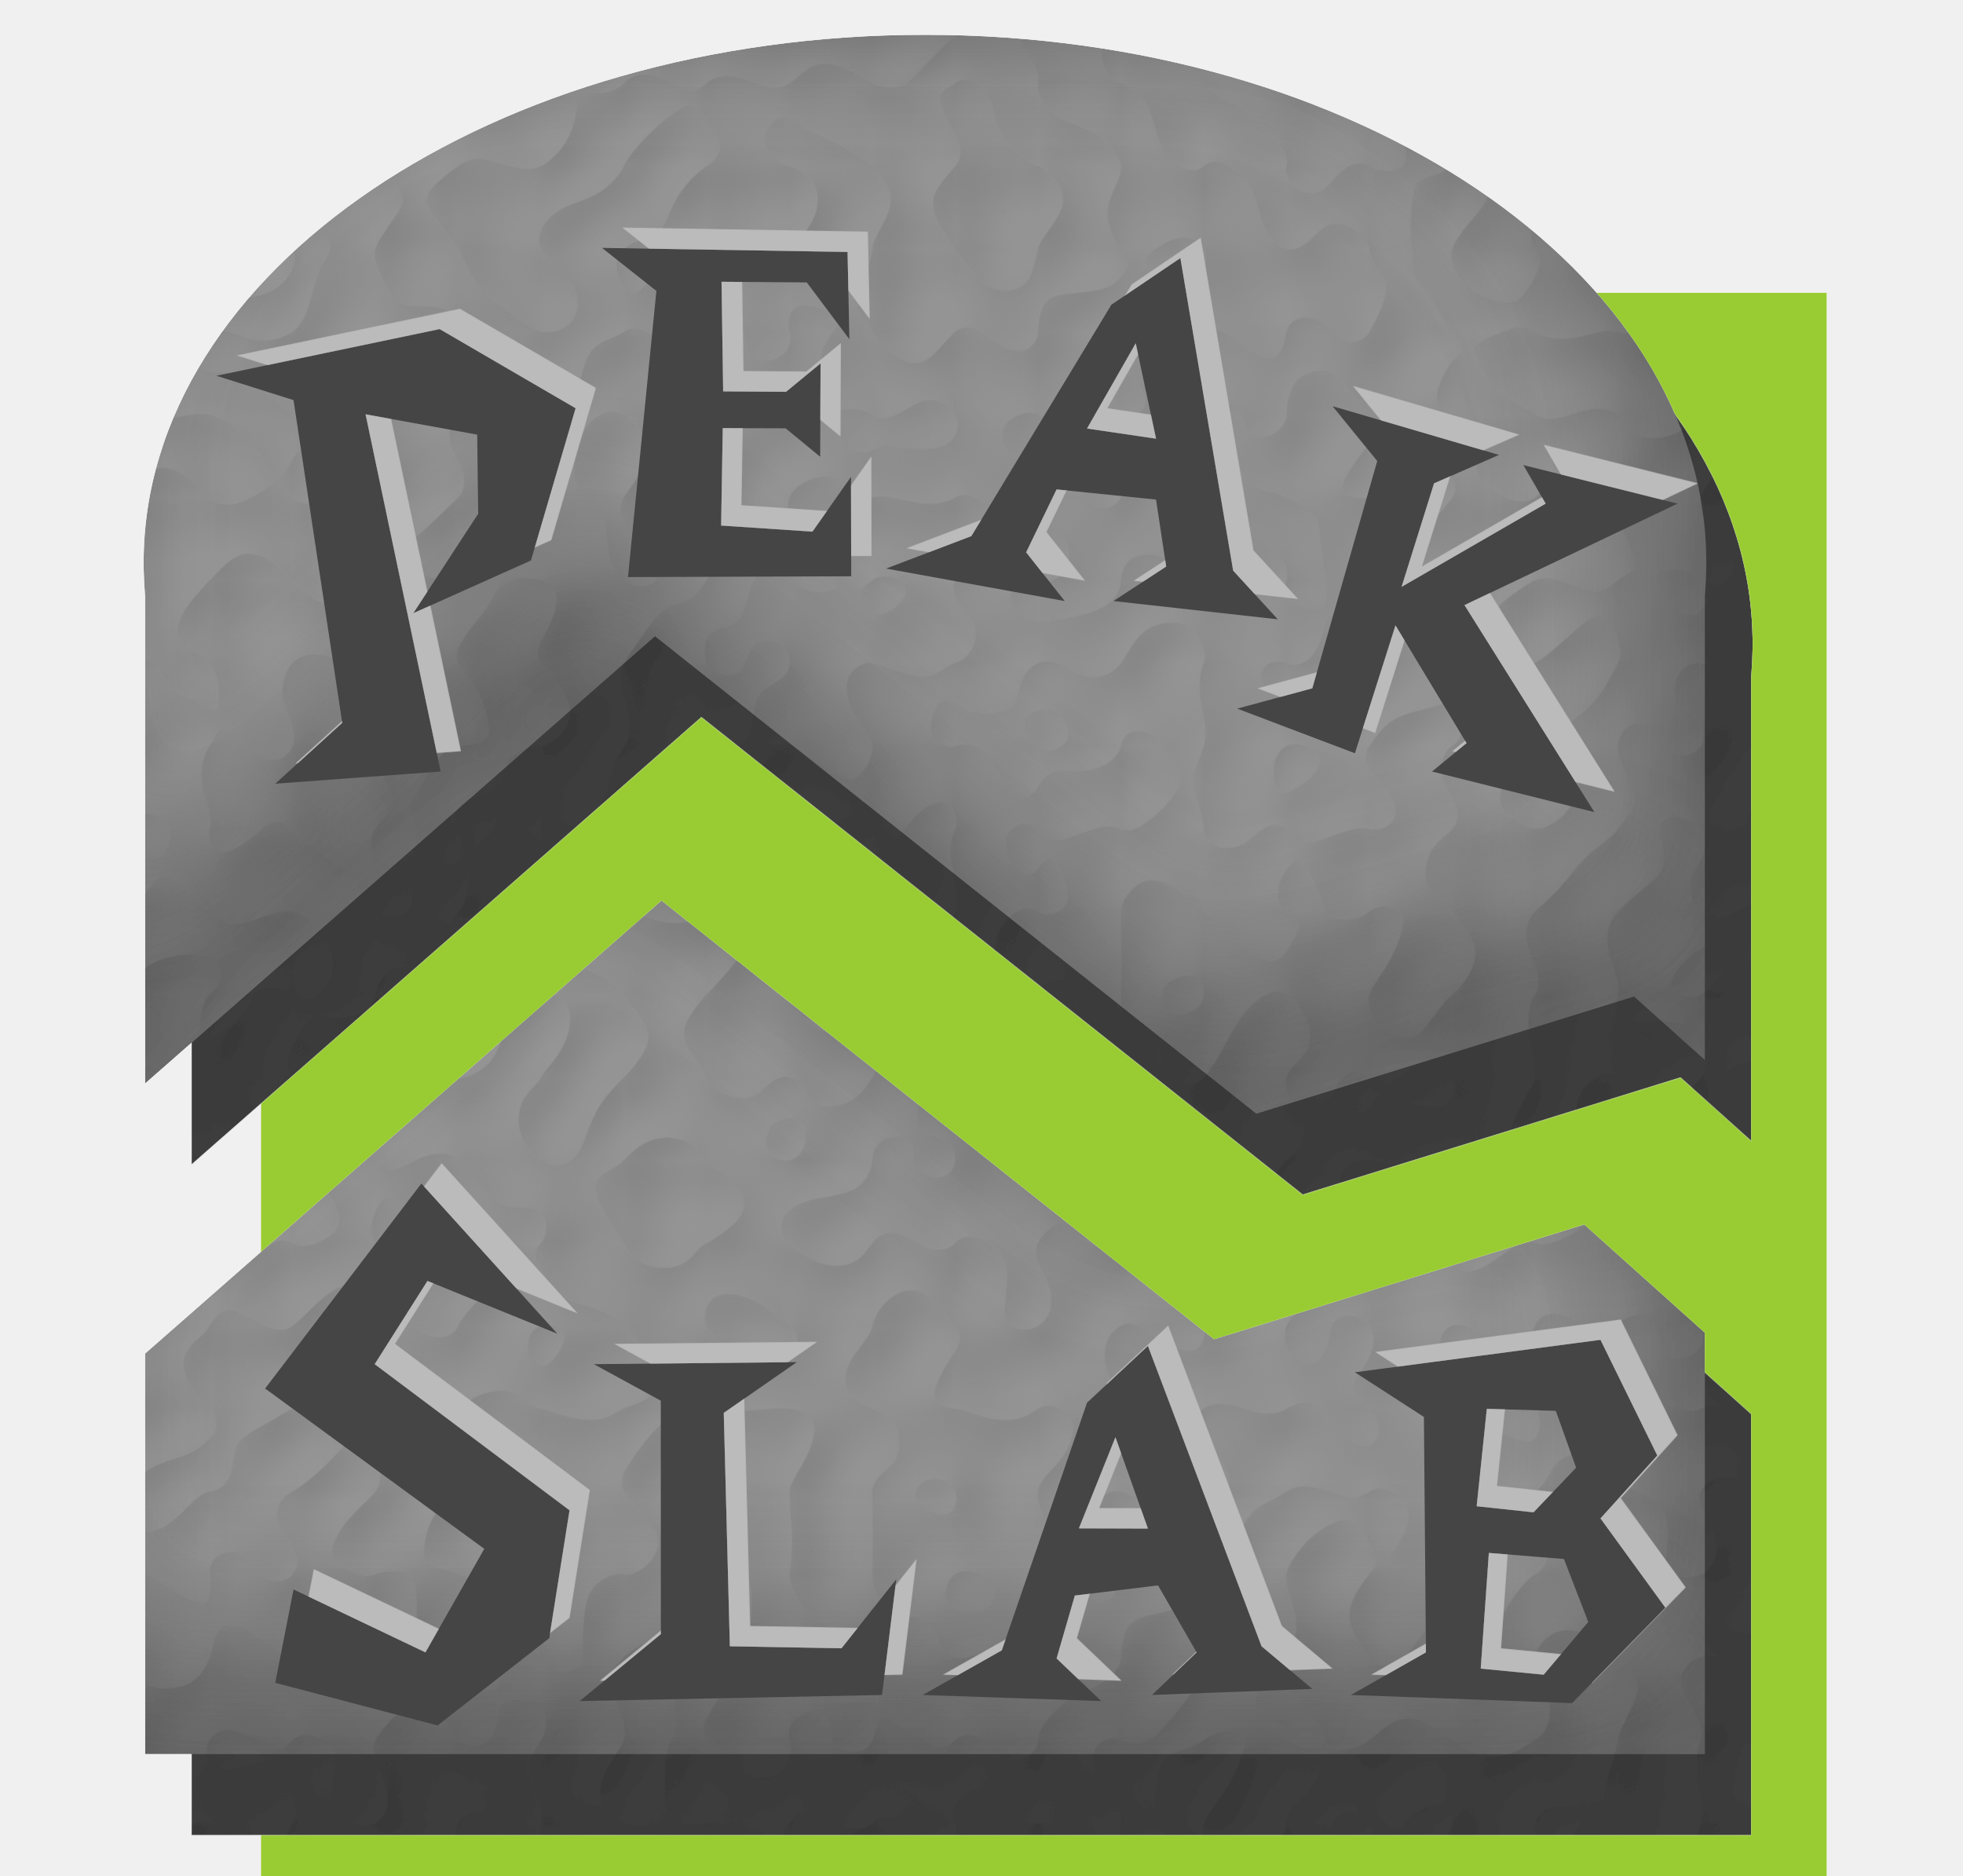
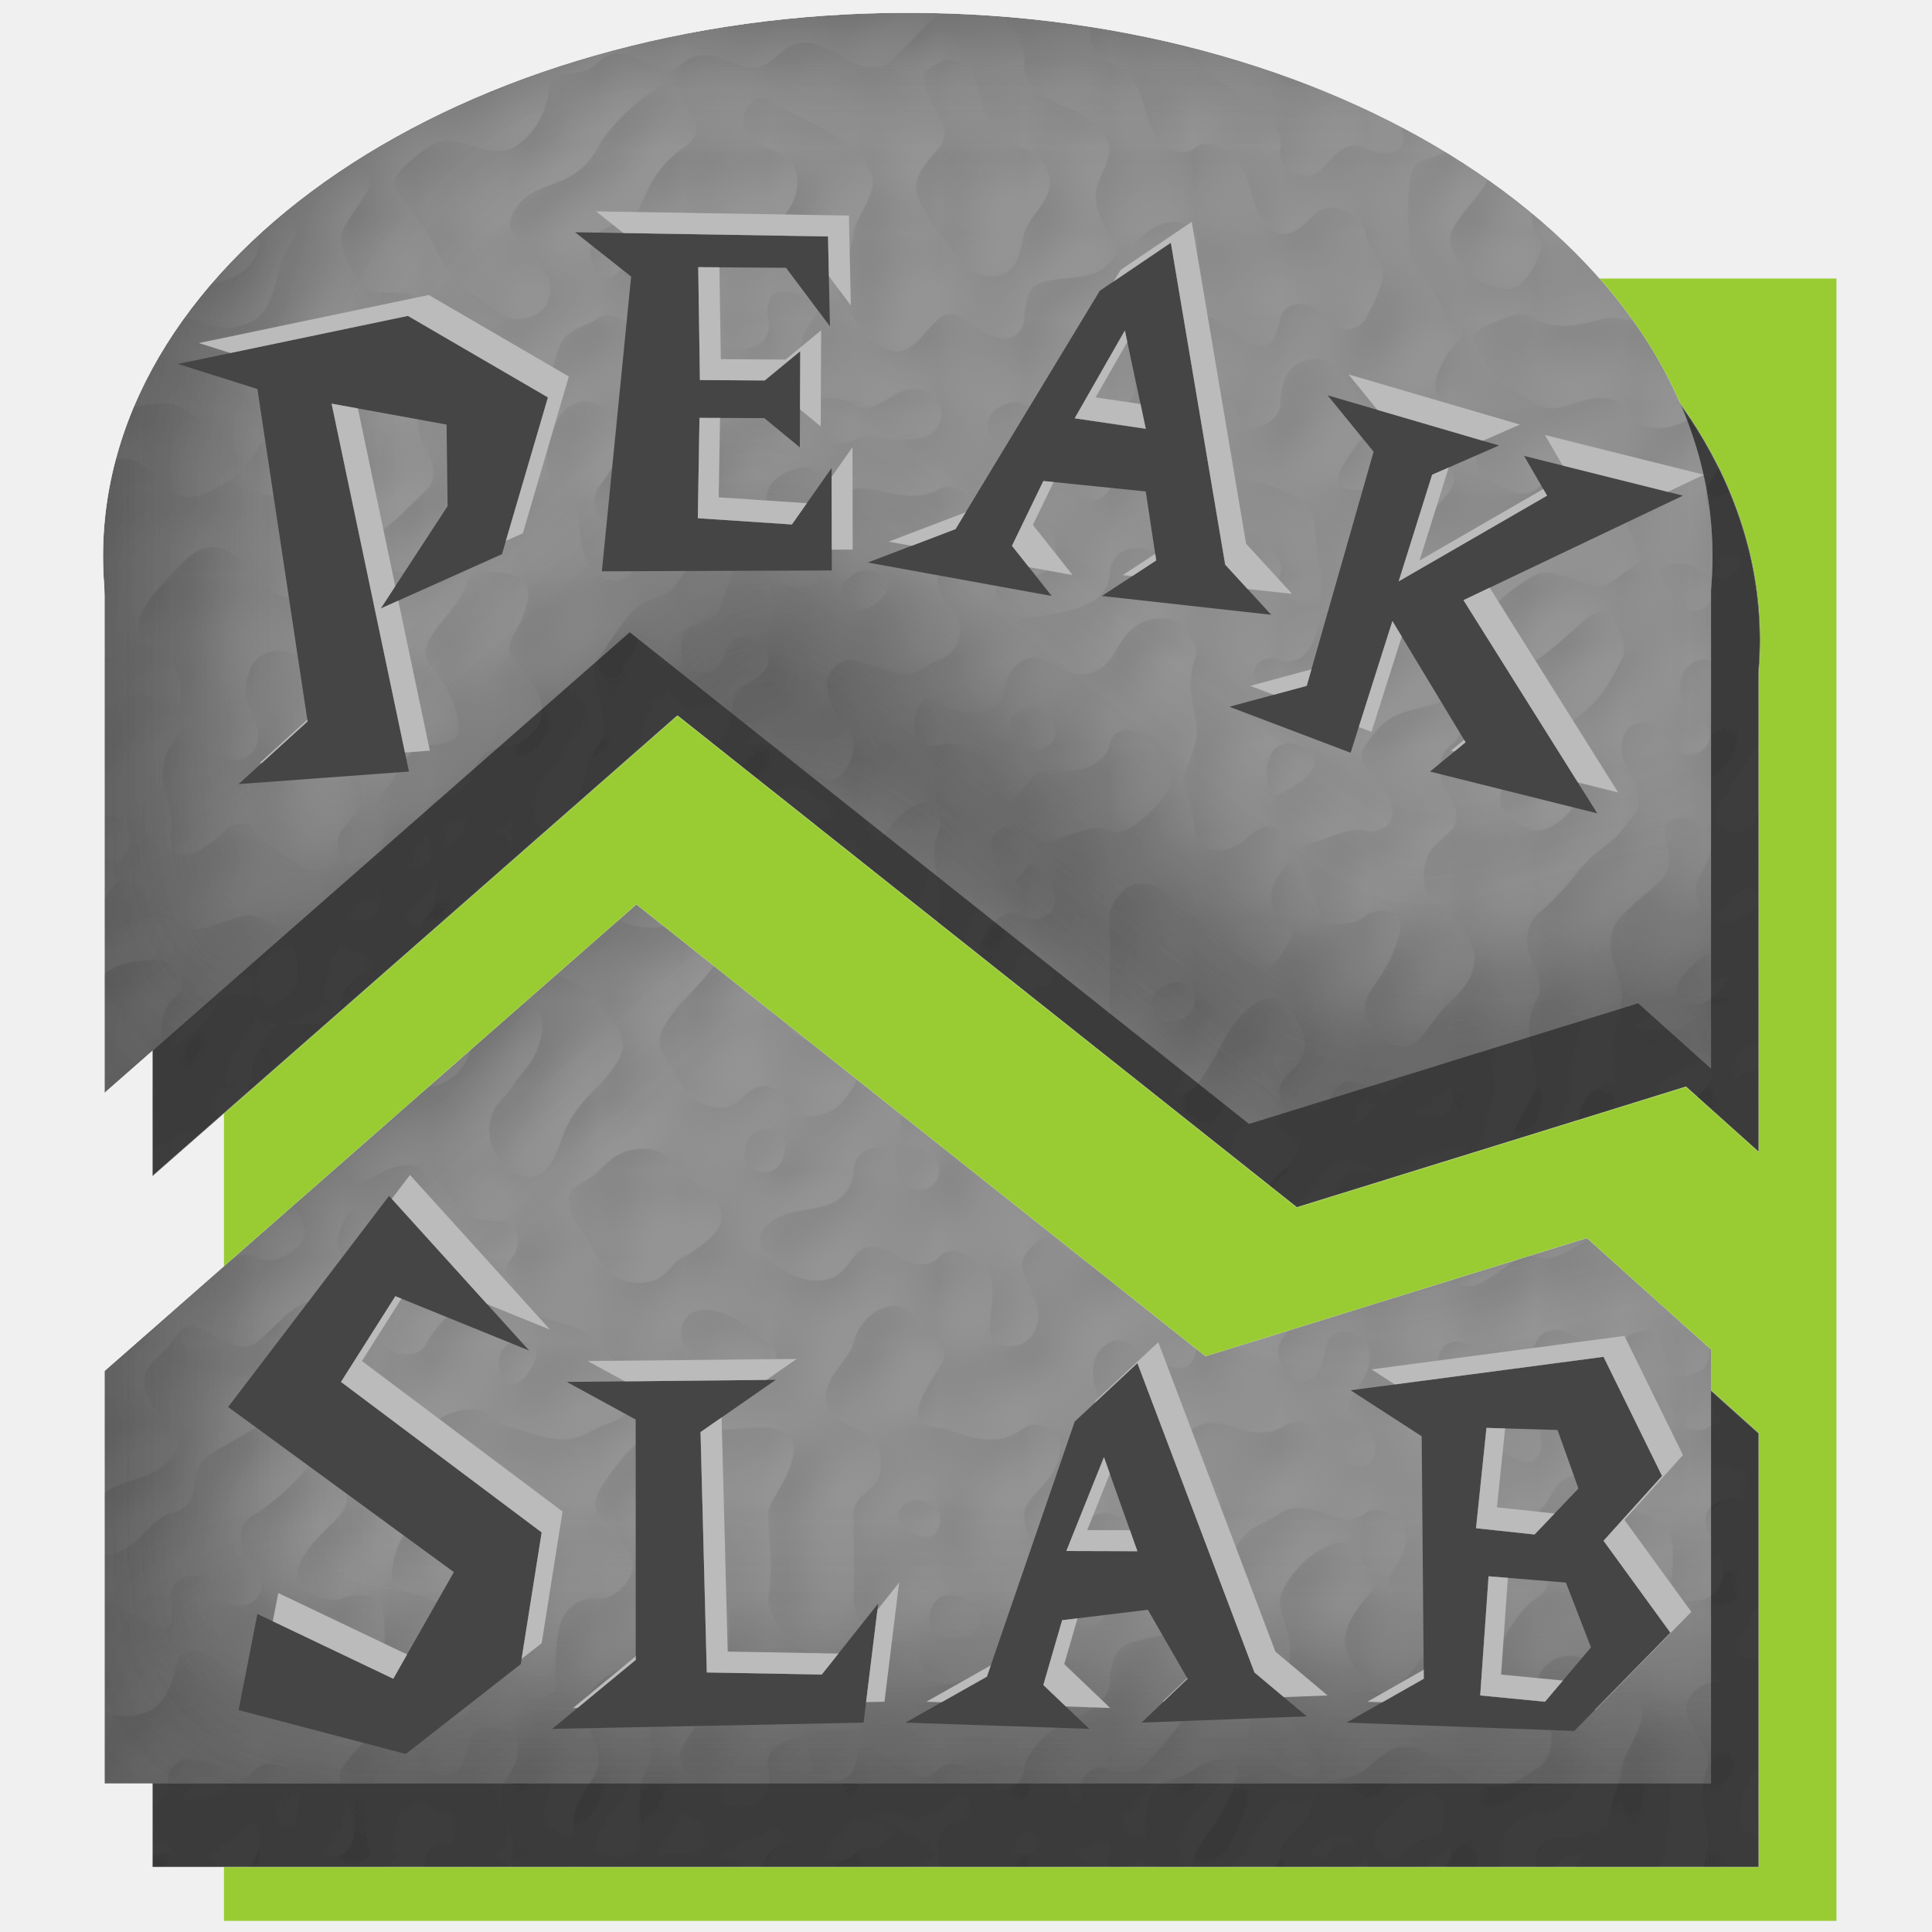
- <svg xmlns="http://www.w3.org/2000/svg" width="90px" height="86" style="float:left;padding-right:.2em" version="1.1" viewBox="0 0 647 647">
-   <defs>
+ <svg xmlns="http://www.w3.org/2000/svg" width="90" height="90" version="1.1" viewBox="0 0 647 647" id="svg16">
+   <defs id="defs5">
    <mask id="scar">
-       <rect width="100%" height="100%" fill="#FFF" />
-       <path d="m-8 458 220-193 199 158 129-40 68 61" fill="none" stroke="#000" stroke-width="70" />
+       <rect width="100%" height="100%" fill="#ffffff" id="rect1" x="0" y="0" />
+       <path d="m -8,458 220,-193 199,158 129,-40 68,61" fill="none" stroke="#000000" stroke-width="70" id="path1" />
    </mask>
-     <filter id="s">
-       <feOffset result="offset" in="SourceAlpha" dx="16" dy="28" />
-       <feFlood result="f" flood-color="#404040" />
-       <feComposite result="x" in2="offset" in="f" operator="in" />
-       <feTurbulence baseFrequency="0.035" result="noise" />
-       <feDiffuseLighting in="noise" lighting-color="#FFF" surfaceScale="7" result="l2">
-         <feDistantLight azimuth="45" elevation="60" />
+     <filter id="s" x="-0.111" y="-0.165" width="1.331" height="1.314">
+       <feOffset result="offset" in="SourceAlpha" dx="16" dy="28" id="feOffset1" />
+       <feFlood result="f" flood-color="#404040" id="feFlood1" />
+       <feComposite result="x" in2="offset" in="f" operator="in" id="feComposite1" />
+       <feTurbulence baseFrequency="0.035" result="noise" id="feTurbulence1" />
+       <feDiffuseLighting in="noise" lighting-color="#ffffff" surfaceScale="7" result="l2" id="feDiffuseLighting1">
+         <feDistantLight azimuth="45" elevation="60" id="feDistantLight1" />
      </feDiffuseLighting>
-       <feBlend in2="x" in="SourceGraphic" result="y" />
-       <feBlend in2="y" in="l2" mode="multiply" result="z" />
-       <feComposite in="z" in2="y" operator="in" />
+       <feBlend in2="x" in="SourceGraphic" result="y" id="feBlend1" mode="normal" />
+       <feBlend in2="y" in="l2" mode="multiply" result="z" id="feBlend2" />
+       <feComposite in="z" in2="y" operator="in" id="feComposite2" />
    </filter>
-     <filter id="s2">
-       <feOffset result="offset" in="SourceAlpha" dx="10" dy="-10" />
-       <feFlood result="f" flood-color="#BBB" />
-       <feComposite result="x" in2="offset" in="f" operator="in" />
-       <feBlend in2="x" in="SourceGraphic" />
+     <filter id="s2" x="0" y="-0.014" width="1.014" height="1.014">
+       <feOffset result="offset" in="SourceAlpha" dx="10" dy="-10" id="feOffset2" />
+       <feFlood result="f" flood-color="#BBB" id="feFlood2" />
+       <feComposite result="x" in2="offset" in="f" operator="in" id="feComposite3" />
+       <feBlend in2="x" in="SourceGraphic" id="feBlend3" mode="normal" />
    </filter>
-     <filter id="s3">
-       <feOffset result="offset" in="SourceAlpha" dx="-26" dy="-38" />
-       <feFlood result="f" flood-color="#999" />
-       <feComposite result="x" in2="offset" in="f" operator="in" />
-       <feGaussianBlur result="bx" in="x" stdDeviation="25" />
-       <feComposite in="bx" in2="SourceGraphic" operator="atop" />
+     <filter id="s3" x="-0.111" y="-0.165" width="1.301" height="1.266">
+       <feOffset result="offset" in="SourceAlpha" dx="42.191" dy="-38" id="feOffset3" />
+       <feFlood result="f" flood-color="#999" id="feFlood3" />
+       <feComposite result="x" in2="offset" in="f" operator="in" id="feComposite4" />
+       <feGaussianBlur result="bx" in="x" stdDeviation="25" id="feGaussianBlur4" />
+       <feComposite in="bx" in2="SourceGraphic" operator="atop" id="feComposite5" />
    </filter>
  </defs>
-   <rect x="75" y="101" width="540" height="550" fill="#9c3" />
-   <g filter="url(#s)">
-     <g filter="url(#s3)">
-       <g mask="url(#scar)">
-         <g fill="#666">
-           <ellipse cx="304" cy="194" rx="269.5" ry="182" />
-           <rect x="35" y="190" width="538" height="415" />
+   <rect x="75" y="93.282" width="540" height="550" fill="#99cc33" id="rect5" />
+   <g filter="url(#s)" id="g9" transform="translate(0,-7.718054)">
+     <g filter="url(#s3)" id="g8">
+       <g mask="url(#scar)" id="g7">
+         <g fill="#666666" id="g6">
+           <ellipse cx="304" cy="194" rx="269.5" ry="182" id="ellipse5" />
+           <rect x="35" y="190" width="538" height="415" id="rect6" />
        </g>
      </g>
    </g>
  </g>
-   <g transform="matrix(.7 0 0 .7 131 96)" fill="#444" filter="url(#s2)">
-     <path d="m459 539 34 22 1 116-37 21 109 4 46-47-32-44 28-31-28-57zm65 18 34 1 10 28-21 22-28-3zm1 71 37 3 12 31-22 26-31-3z" />
-     <path d="m-73 249 33-30-24-159-38-12 110-23 67 39-22 75-58 26 32-49-0.5-39-55-10 37 176z" />
-     <path d="m88-15 121 2 0.9 43-21-28-42-0.3 0.8 54 31 0.2 17-14-0.2 46-17-14-31-0.1-0.8 48 45 3 19-27 0.1 49-110 0.4 14-141z" />
-     <path d="m373-10-34 23-69 114-42 16 88 16-19-24 15-31 49 5 5 33-26 17 81 9-22-24zm-22 42 10 47-34-5z" />
-     <path d="m357 526-30 28-42 122-39 22 88 3-22-21 9-31 41-5 19 33-22 21 79-3-25-21zm-16 45 16 45-34-0.1z" />
-     <path d="m401 212 37-10 32-112-22-27 82 24-32 14-16 51 71-41-11-19 76 19-105 50 64 102-80-20 17-14-35-58-20 63z" />
-     <path d="m66 520-67-74-77 101 108 79-29 51-65-31-9 46 80 21 55-43 10-63-96-72 26-41z" />
-     <path d="m84 535 100-1-36 25 3 115 55 1 27-34-7 57-149 3 40-33-0.03-115z" />
+   <g transform="matrix(0.7,0,0,0.7,131,88.28195)" fill="#444444" filter="url(#s2)" id="g16">
+     <path d="m 459,539 34,22 1,116 -37,21 109,4 46,-47 -32,-44 28,-31 -28,-57 z m 65,18 34,1 10,28 -21,22 -28,-3 z m 1,71 37,3 12,31 -22,26 -31,-3 z" id="path9" />
+     <path d="M -73,249 -40,219 -64,60 -102,48 8,25 75,64 53,139 -5,165 27,116 26.5,77 l -55,-10 37,176 z" id="path10" />
+     <path d="m 88,-15 121,2 0.9,43 -21,-28 -42,-0.3 0.8,54 31,0.2 17,-14 -0.2,46 -17,-14 -31,-0.1 -0.8,48 45,3 19,-27 0.1,49 -110,0.4 14,-141 z" id="path11" />
+     <path d="m 373,-10 -34,23 -69,114 -42,16 88,16 -19,-24 15,-31 49,5 5,33 -26,17 81,9 -22,-24 z m -22,42 10,47 -34,-5 z" id="path12" />
+     <path d="m 357,526 -30,28 -42,122 -39,22 88,3 -22,-21 9,-31 41,-5 19,33 -22,21 79,-3 -25,-21 z m -16,45 16,45 -34,-0.1 z" id="path13" />
+     <path d="m 401,212 37,-10 32,-112 -22,-27 82,24 -32,14 -16,51 71,-41 -11,-19 76,19 -105,50 64,102 -80,-20 17,-14 -35,-58 -20,63 z" id="path14" />
+     <path d="M 66,520 -1,446 -78,547 30,626 1,677 -64,646 -73,692 7,713 62,670 72,607 -24,535 2,494 Z" id="path15" />
+     <path d="m 84,535 100,-1 -36,25 3,115 55,1 27,-34 -7,57 -149,3 40,-33 -0.03,-115 z" id="path16" />
  </g>
</svg>
